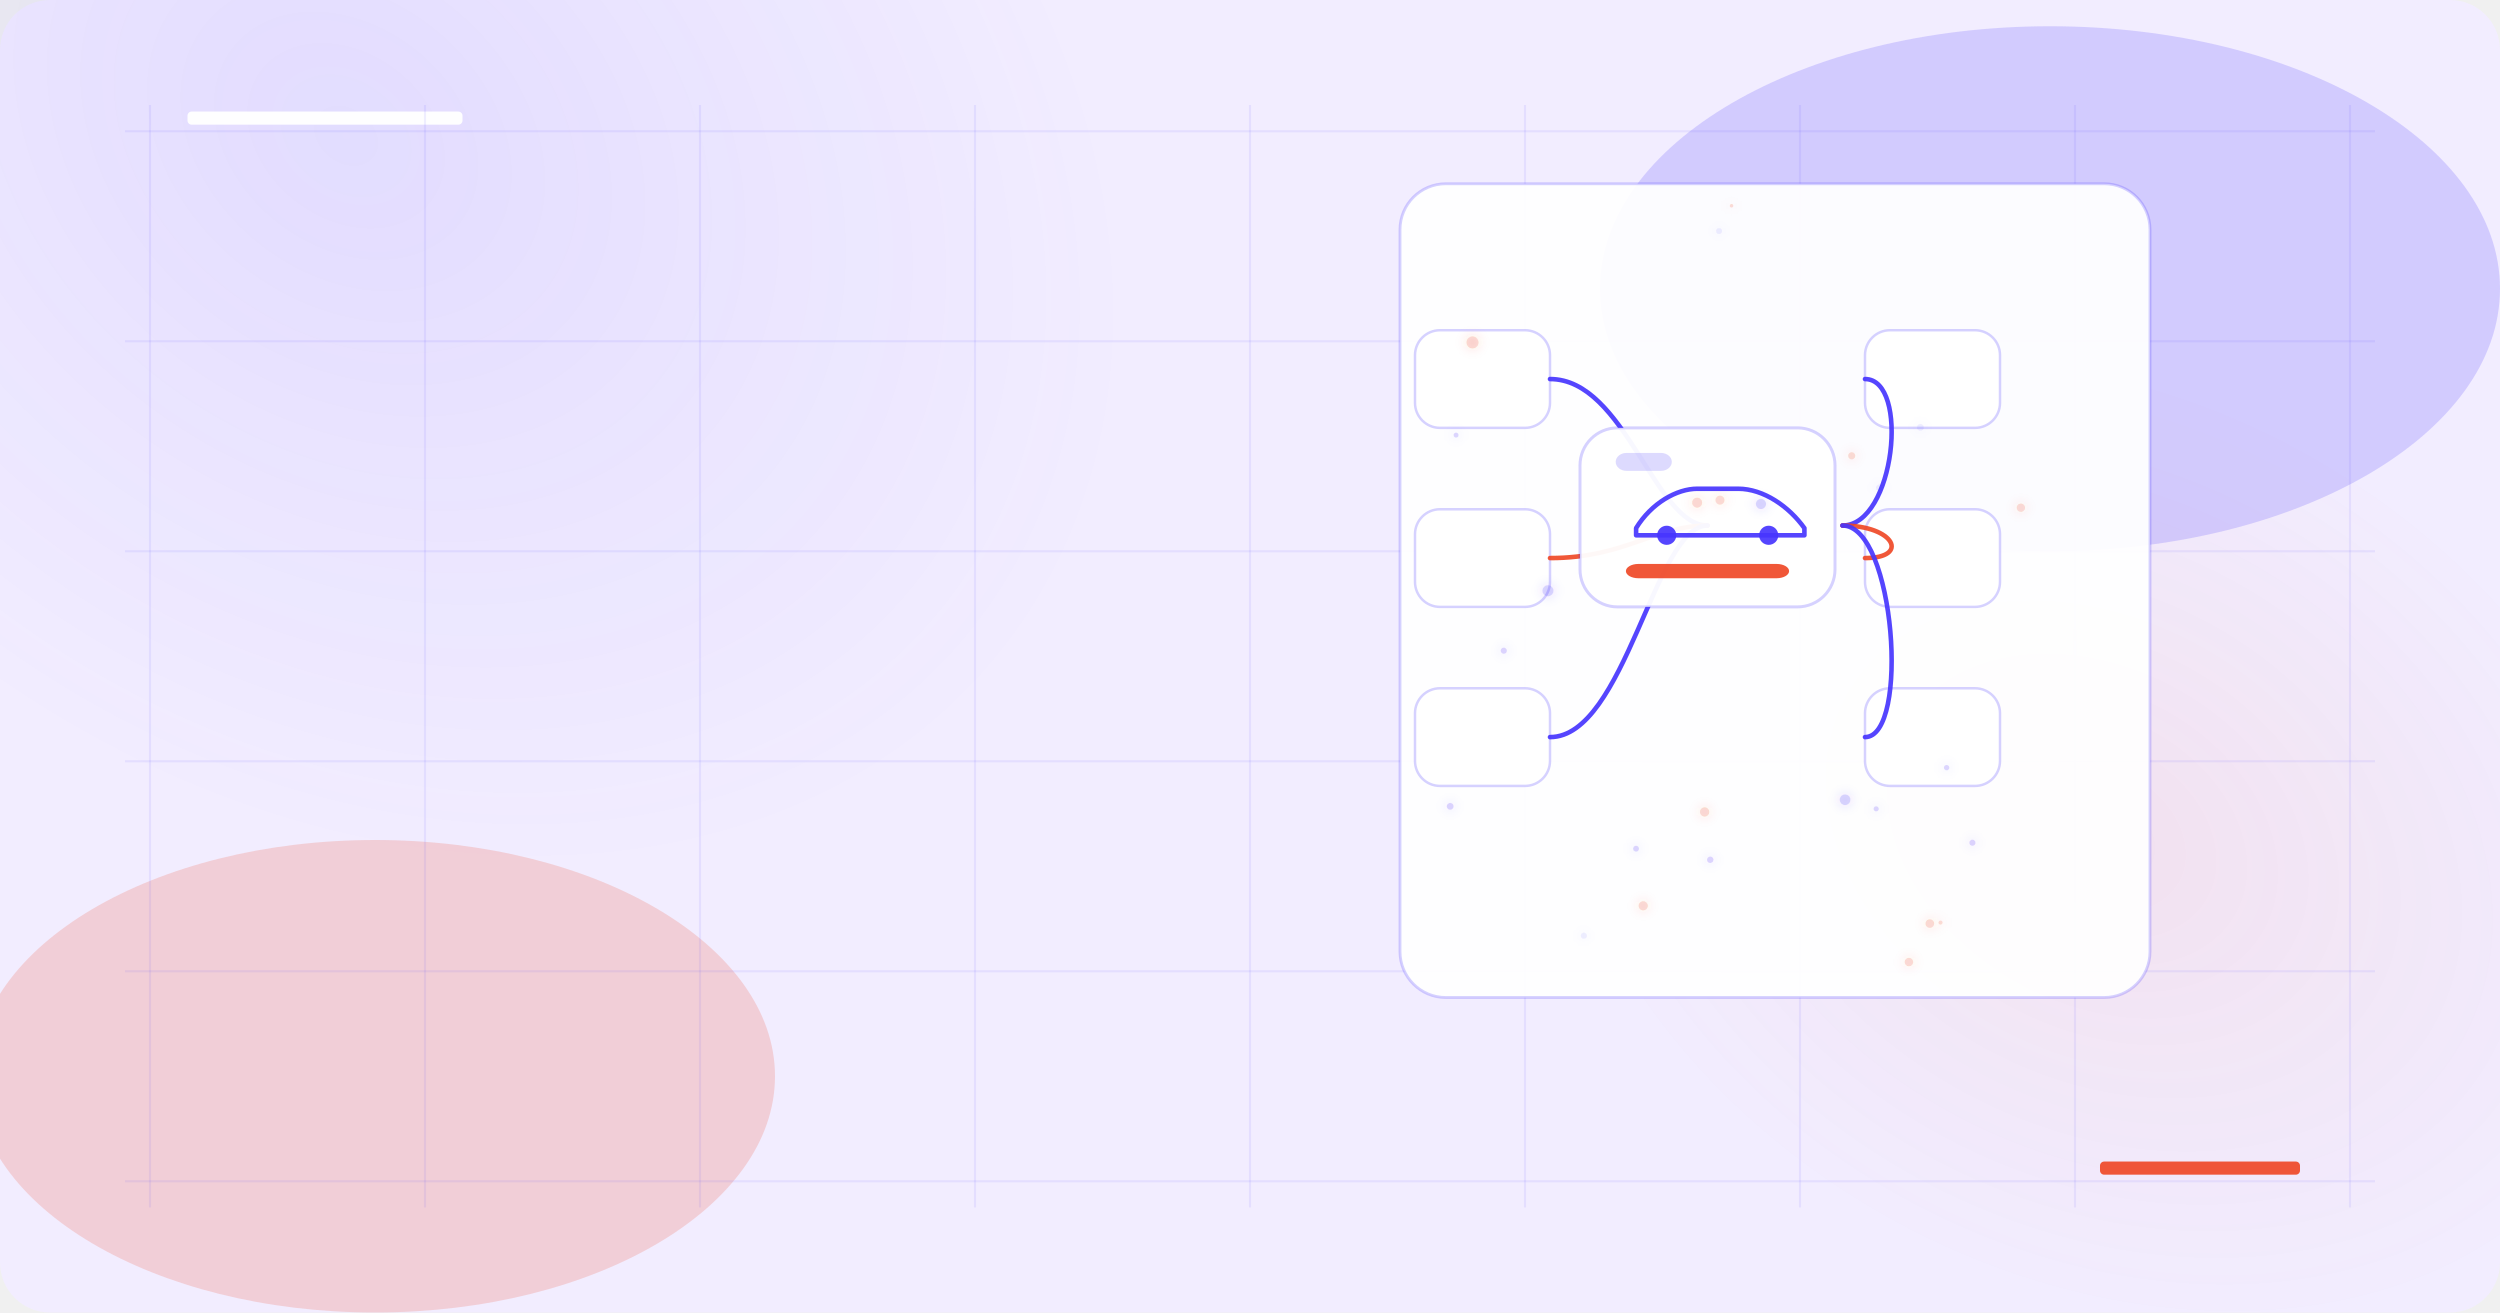
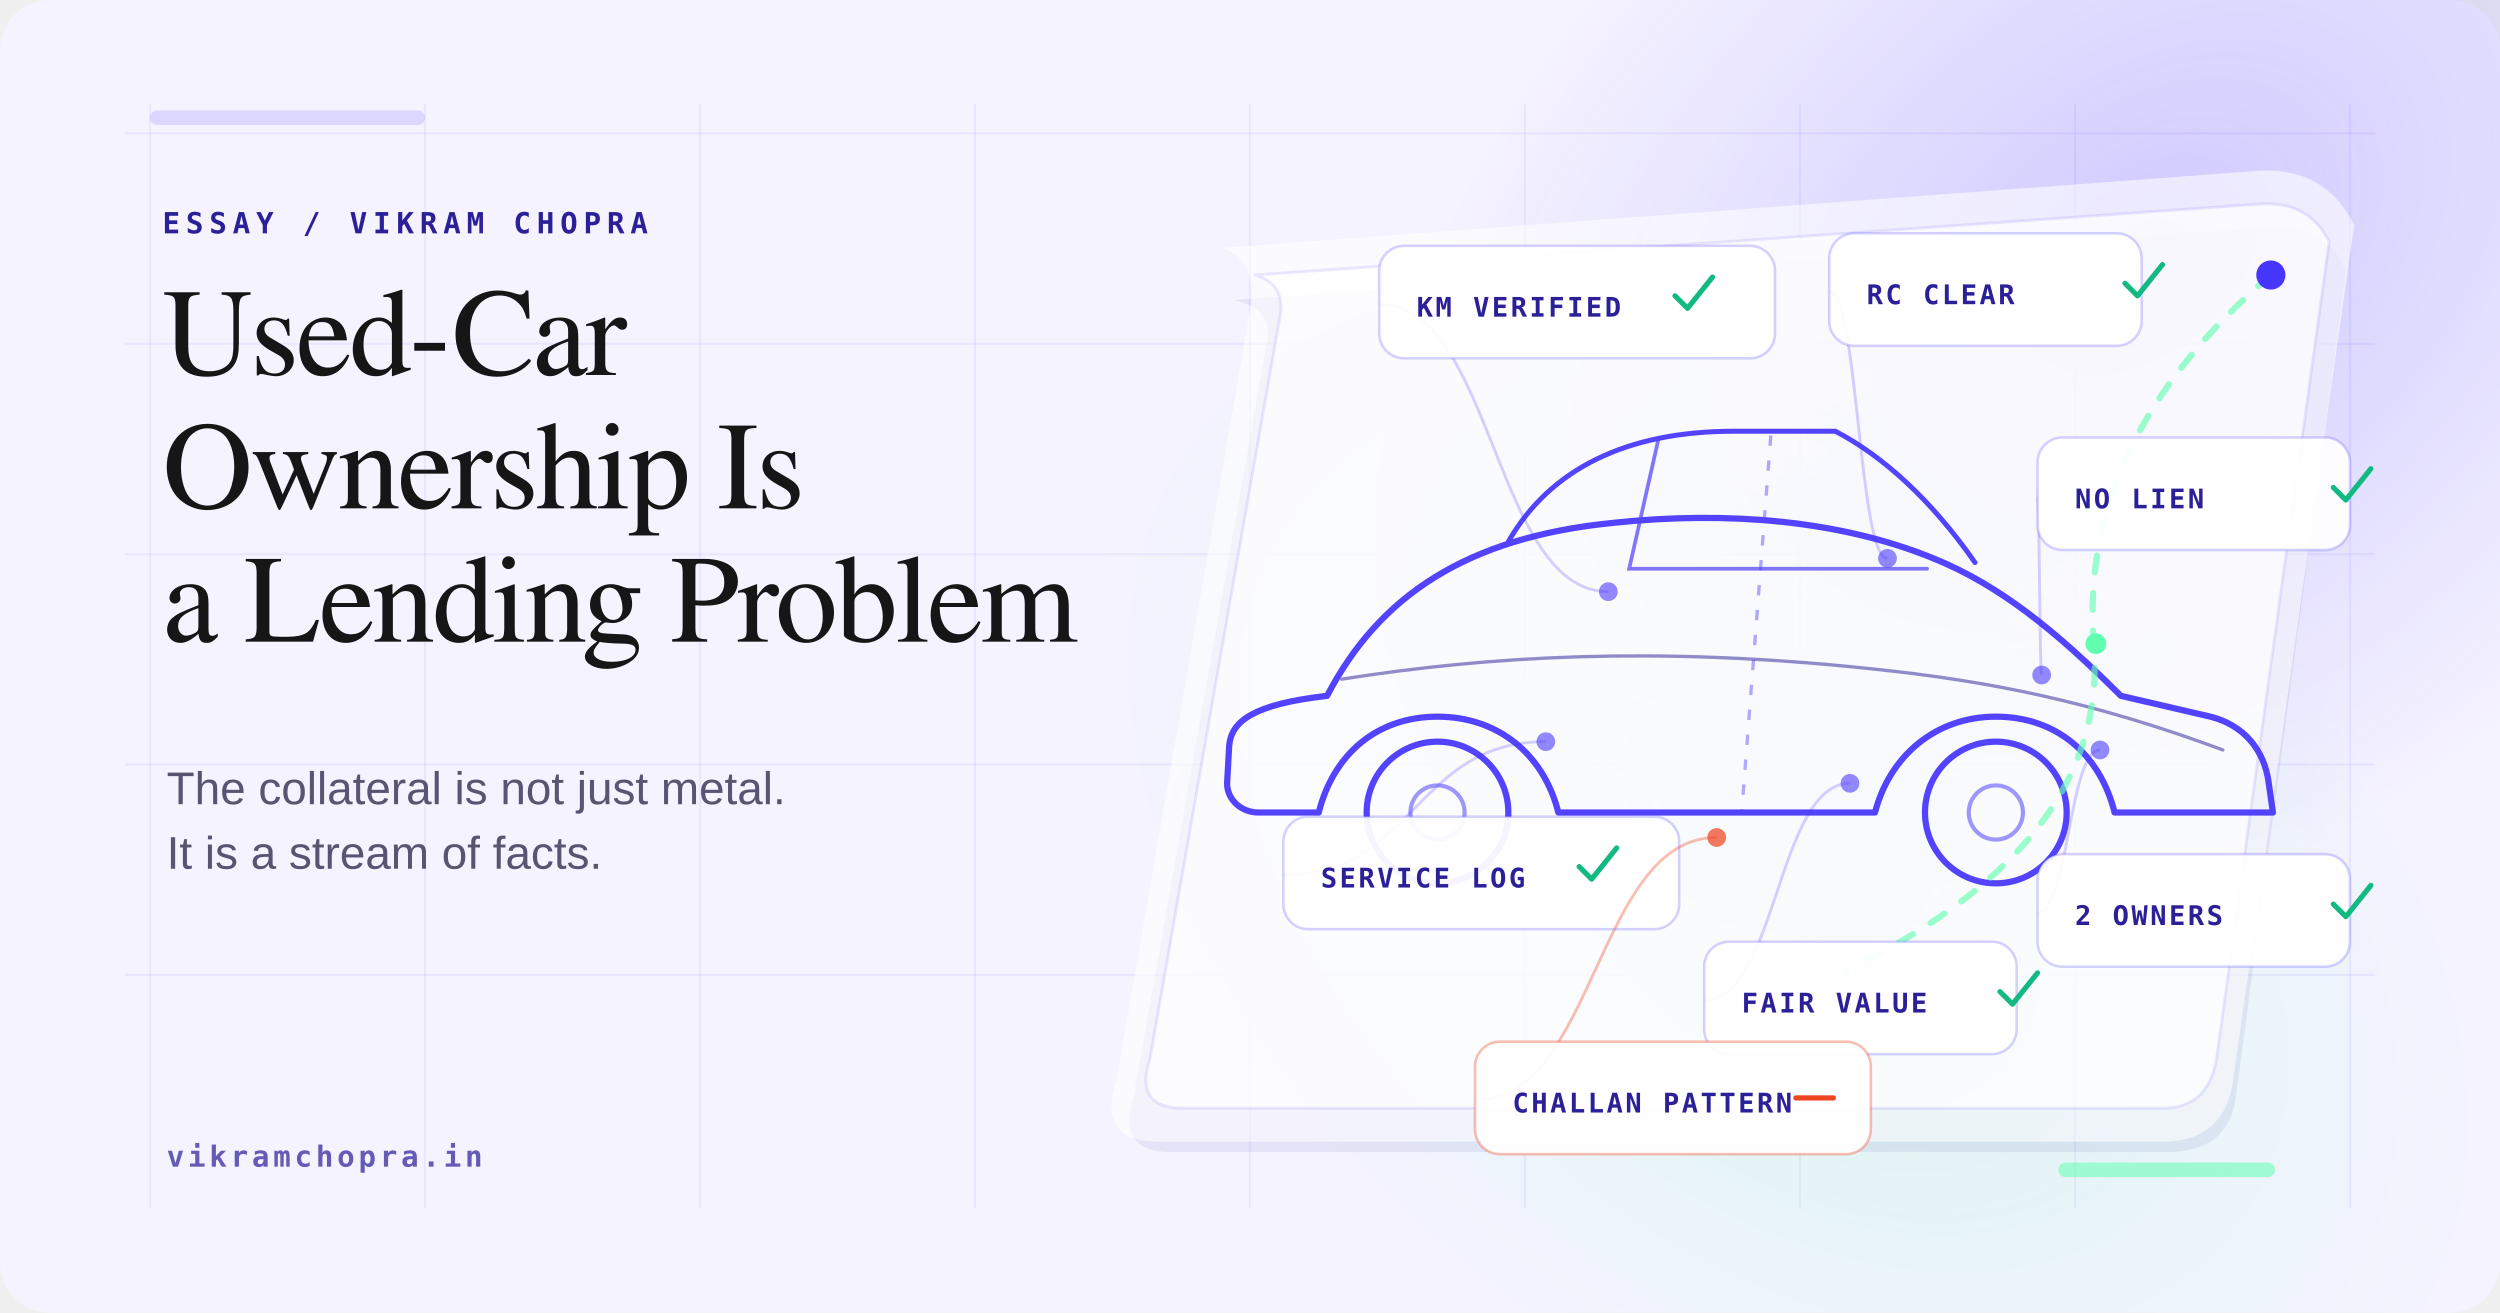
<svg xmlns="http://www.w3.org/2000/svg" width="1200" height="630" viewBox="0 0 1200 630" fill="none">
  <defs>
    <linearGradient id="bg" x1="0" y1="0" x2="1200" y2="630">
-       <stop offset="0%" stop-color="#F2EDFF" />
-       <stop offset="46%" stop-color="#E9E2FF" />
-       <stop offset="100%" stop-color="#DDD2FF" />
+       <stop offset="0%" stop-color="#F5F3FF" />
+       <stop offset="42%" stop-color="#ECE8FF" />
+       <stop offset="100%" stop-color="#DCD5FF" />
    </linearGradient>
-     <radialGradient id="glow-left" cx="0" cy="0" r="1" gradientUnits="userSpaceOnUse" gradientTransform="translate(168 63) rotate(38) scale(408 315)">
-       <stop offset="0%" stop-color="rgba(71,54,254,0.92)" stop-opacity="0.1" />
-       <stop offset="100%" stop-color="rgba(71,54,254,0.92)" stop-opacity="0" />
+     <radialGradient id="glow-blue" cx="0" cy="0" r="1" gradientUnits="userSpaceOnUse" gradientTransform="translate(1025 128) rotate(140) scale(420 280)">
+       <stop offset="0%" stop-color="#4736FE" stop-opacity="0.22" />
+       <stop offset="100%" stop-color="#4736FE" stop-opacity="0" />
    </radialGradient>
-     <radialGradient id="glow-right" cx="0" cy="0" r="1" gradientUnits="userSpaceOnUse" gradientTransform="translate(1008 403.2) rotate(210) scale(288 214.2)">
-       <stop offset="0%" stop-color="rgba(239,69,35,0.9)" stop-opacity="0.08" />
-       <stop offset="100%" stop-color="rgba(239,69,35,0.9)" stop-opacity="0" />
+     <radialGradient id="glow-mint" cx="0" cy="0" r="1" gradientUnits="userSpaceOnUse" gradientTransform="translate(862 428) rotate(218) scale(380 250)">
+       <stop offset="0%" stop-color="#63FFB1" stop-opacity="0.20" />
+       <stop offset="100%" stop-color="#63FFB1" stop-opacity="0" />
    </radialGradient>
-     <filter id="soft-glow" x="-40%" y="-40%" width="180%" height="180%">
-       <feGaussianBlur stdDeviation="7.2" result="blur" />
-       <feMerge>
-         <feMergeNode in="blur" />
-         <feMergeNode in="SourceGraphic" />
-       </feMerge>
-     </filter>
-     <filter id="fine-glow" x="-30%" y="-30%" width="160%" height="160%">
-       <feGaussianBlur stdDeviation="2.88" result="blur" />
-       <feMerge>
-         <feMergeNode in="blur" />
-         <feMergeNode in="SourceGraphic" />
-       </feMerge>
-     </filter>
  </defs>
  <rect width="1200" height="630" rx="24" fill="url(#bg)" />
-   <rect width="1200" height="630" fill="url(#glow-left)" />
-   <rect width="1200" height="630" fill="url(#glow-right)" />
-   <ellipse cx="984" cy="138.6" rx="216" ry="126" fill="rgba(71,54,254,0.18)" />
-   <ellipse cx="180" cy="516.6" rx="192" ry="113.4" fill="rgba(239,69,35,0.18)" />
-   <rect x="90" y="53.55" width="132" height="6.3" rx="2" fill="rgba(255,255,255,0.96)" />
-   <rect x="1008" y="557.55" width="96" height="6.3" rx="2" fill="rgba(239,69,35,0.9)" />
+   <rect width="1200" height="630" fill="url(#glow-blue)" />
+   <rect width="1200" height="630" fill="url(#glow-mint)" />
  <g>
-     <line x1="72" y1="50.4" x2="72" y2="579.6" stroke="rgba(71,54,254,0.08)" stroke-width="1" />
-     <line x1="204" y1="50.4" x2="204" y2="579.6" stroke="rgba(71,54,254,0.08)" stroke-width="1" />
-     <line x1="336" y1="50.4" x2="336" y2="579.6" stroke="rgba(71,54,254,0.08)" stroke-width="1" />
-     <line x1="468" y1="50.4" x2="468" y2="579.6" stroke="rgba(71,54,254,0.08)" stroke-width="1" />
-     <line x1="600" y1="50.4" x2="600" y2="579.6" stroke="rgba(71,54,254,0.08)" stroke-width="1" />
-     <line x1="732" y1="50.4" x2="732" y2="579.6" stroke="rgba(71,54,254,0.08)" stroke-width="1" />
-     <line x1="864" y1="50.4" x2="864" y2="579.6" stroke="rgba(71,54,254,0.08)" stroke-width="1" />
-     <line x1="996" y1="50.4" x2="996" y2="579.6" stroke="rgba(71,54,254,0.08)" stroke-width="1" />
-     <line x1="1128" y1="50.4" x2="1128" y2="579.6" stroke="rgba(71,54,254,0.08)" stroke-width="1" />
-     <line x1="60" y1="63" x2="1140" y2="63" stroke="rgba(71,54,254,0.08)" stroke-width="1" />
-     <line x1="60" y1="163.8" x2="1140" y2="163.8" stroke="rgba(71,54,254,0.08)" stroke-width="1" />
-     <line x1="60" y1="264.6" x2="1140" y2="264.6" stroke="rgba(71,54,254,0.08)" stroke-width="1" />
-     <line x1="60" y1="365.4" x2="1140" y2="365.4" stroke="rgba(71,54,254,0.08)" stroke-width="1" />
-     <line x1="60" y1="466.2" x2="1140" y2="466.2" stroke="rgba(71,54,254,0.08)" stroke-width="1" />
-     <line x1="60" y1="567" x2="1140" y2="567" stroke="rgba(71,54,254,0.08)" stroke-width="1" />
+     <line x1="72" y1="50" x2="72" y2="580" stroke="#4736FE" stroke-opacity="0.07" stroke-width="1" />
+     <line x1="204" y1="50" x2="204" y2="580" stroke="#4736FE" stroke-opacity="0.07" stroke-width="1" />
+     <line x1="336" y1="50" x2="336" y2="580" stroke="#4736FE" stroke-opacity="0.07" stroke-width="1" />
+     <line x1="468" y1="50" x2="468" y2="580" stroke="#4736FE" stroke-opacity="0.07" stroke-width="1" />
+     <line x1="600" y1="50" x2="600" y2="580" stroke="#4736FE" stroke-opacity="0.07" stroke-width="1" />
+     <line x1="732" y1="50" x2="732" y2="580" stroke="#4736FE" stroke-opacity="0.07" stroke-width="1" />
+     <line x1="864" y1="50" x2="864" y2="580" stroke="#4736FE" stroke-opacity="0.07" stroke-width="1" />
+     <line x1="996" y1="50" x2="996" y2="580" stroke="#4736FE" stroke-opacity="0.07" stroke-width="1" />
+     <line x1="1128" y1="50" x2="1128" y2="580" stroke="#4736FE" stroke-opacity="0.07" stroke-width="1" />
+     <line x1="60" y1="64" x2="1140" y2="64" stroke="#4736FE" stroke-opacity="0.07" stroke-width="1" />
+     <line x1="60" y1="165" x2="1140" y2="165" stroke="#4736FE" stroke-opacity="0.07" stroke-width="1" />
+     <line x1="60" y1="266" x2="1140" y2="266" stroke="#4736FE" stroke-opacity="0.07" stroke-width="1" />
+     <line x1="60" y1="367" x2="1140" y2="367" stroke="#4736FE" stroke-opacity="0.07" stroke-width="1" />
+     <line x1="60" y1="468" x2="1140" y2="468" stroke="#4736FE" stroke-opacity="0.07" stroke-width="1" />
  </g>
-   <g>
-     <rect x="672" y="88.2" width="360" height="390.6" rx="22" fill="rgba(255,255,255,0.94)" stroke="rgba(71,54,254,0.22)" stroke-width="1.368" />
-     <rect x="679.2" y="158.508" width="64.8" height="46.872" rx="12" fill="rgba(255,255,255,0.94)" stroke="rgba(71,54,254,0.22)" stroke-width="1.2" />
-     <rect x="895.2" y="158.508" width="64.8" height="46.872" rx="12" fill="rgba(255,255,255,0.94)" stroke="rgba(71,54,254,0.22)" stroke-width="1.2" />
-     <path d="M 744 181.944 C 780 181.944, 794.4 252.252, 819.6 252.252" stroke="rgba(71,54,254,0.92)" stroke-width="2.2" fill="none" stroke-linecap="round" />
-     <path d="M 884.4 252.252 C 909.6 252.252, 916.8 181.944, 895.2 181.944" stroke="rgba(71,54,254,0.92)" stroke-width="2.2" fill="none" stroke-linecap="round" />
-     <rect x="679.2" y="244.44" width="64.8" height="46.872" rx="12" fill="rgba(255,255,255,0.94)" stroke="rgba(71,54,254,0.22)" stroke-width="1.2" />
-     <rect x="895.2" y="244.44" width="64.8" height="46.872" rx="12" fill="rgba(255,255,255,0.94)" stroke="rgba(71,54,254,0.22)" stroke-width="1.2" />
-     <path d="M 744 267.876 C 780 267.876, 794.4 252.252, 819.6 252.252" stroke="rgba(239,69,35,0.9)" stroke-width="2.2" fill="none" stroke-linecap="round" />
-     <path d="M 884.4 252.252 C 909.6 252.252, 916.8 267.876, 895.2 267.876" stroke="rgba(239,69,35,0.9)" stroke-width="2.2" fill="none" stroke-linecap="round" />
-     <rect x="679.2" y="330.372" width="64.8" height="46.872" rx="12" fill="rgba(255,255,255,0.94)" stroke="rgba(71,54,254,0.22)" stroke-width="1.2" />
-     <rect x="895.2" y="330.372" width="64.8" height="46.872" rx="12" fill="rgba(255,255,255,0.94)" stroke="rgba(71,54,254,0.22)" stroke-width="1.2" />
-     <path d="M 744 353.808 C 780 353.808, 794.4 252.252, 819.6 252.252" stroke="rgba(71,54,254,0.92)" stroke-width="2.2" fill="none" stroke-linecap="round" />
-     <path d="M 884.4 252.252 C 909.6 252.252, 916.8 353.808, 895.2 353.808" stroke="rgba(71,54,254,0.92)" stroke-width="2.2" fill="none" stroke-linecap="round" />
+   <rect x="72" y="53" width="132" height="7" rx="3.5" fill="#4736FE" opacity="0.15" />
+   <rect x="988" y="558" width="104" height="7" rx="3.5" fill="#63FFB1" opacity="0.55" />
+   <g transform="translate(0 0)">
+     <text x="78" y="112" font-family="Menlo, monospace" fill="#2B2098" font-size="14" font-weight="700" letter-spacing="2.8">ESSAY / VIKRAM CHOPRA</text>
+     <text x="78" y="180" font-family="Georgia, Times, serif" fill="#161616" font-size="60" font-weight="500" letter-spacing="-1.2">
+       <tspan x="78" dy="0">Used-Car</tspan>
+       <tspan x="78" dy="64">Ownership Is</tspan>
+       <tspan x="78" dy="64">a Lending Problem</tspan>
+     </text>
+     <text x="80" y="386" font-family="Arial, sans-serif" fill="#3D3658" font-size="22" font-weight="400" opacity="0.84">
+       <tspan x="80" dy="0">The collateral is not just metal.</tspan>
+       <tspan x="80" dy="31">It is a stream of facts.</tspan>
+     </text>
+     <text x="80" y="560" font-family="Menlo, monospace" fill="#2B2098" font-size="14" font-weight="600" letter-spacing="1.8" opacity="0.72">vikramchopra.in</text>
    <g>
-       <rect x="758.4" y="205.38" width="122.4" height="85.932" rx="18" fill="rgba(255,255,255,0.96)" stroke="rgba(71,54,254,0.22)" stroke-width="1.44" />
-       <rect x="775.536" y="217.41" width="26.928" height="8.593" rx="5.156" fill="rgba(71,54,254,0.18)" />
-       <path d="M 785.328 253.502 C 792.672 241.471, 804.912 234.597, 814.704 234.597 L 834.288 234.597 C 846.528 234.597, 858.768 243.19, 866.112 253.502 L 866.112 256.939 L 785.328 256.939 Z" fill="none" stroke="rgba(71,54,254,0.92)" stroke-width="2.2" stroke-linecap="round" stroke-linejoin="round" />
-       <circle cx="800.016" cy="256.939" r="4.6" fill="rgba(71,54,254,0.92)" />
-       <circle cx="848.976" cy="256.939" r="4.6" fill="rgba(71,54,254,0.92)" />
-       <rect x="780.432" y="270.688" width="78.336" height="6.875" rx="6" fill="rgba(239,69,35,0.9)" />
+       <path d="M592 144 L1092 109 Q1116 107 1126 130 L1073 528 Q1069 553 1040 553 L562 553 Q536 553 544 527 L608 165 Q612 148 592 144Z" fill="#2B2098" opacity="0.08" />
+       <path d="M586 119 L1084 82 Q1116 80 1130 108 L1072 518 Q1068 548 1038 548 L556 548 Q526 548 536 518 L600 149 Q604 124 586 119Z" fill="#FFFFFF" opacity="0.58" />
+       <path d="M602 132 L1084 98 Q1108 96 1118 116 L1064 508 Q1060 532 1038 532 L568 532 Q544 532 552 508 L614 154 Q618 136 602 132Z" fill="#FFFFFF" opacity="0.70" stroke="#4736FE" stroke-opacity="0.16" stroke-width="1.4" />
    </g>
-     <g filter="url(#fine-glow)">
-       <circle cx="845.27" cy="241.90" r="2.44" fill="rgba(71,54,254,0.18)" />
-       <circle cx="931.45" cy="442.85" r="0.96" fill="rgba(239,69,35,0.18)" />
-       <circle cx="814.63" cy="241.28" r="2.38" fill="rgba(239,69,35,0.18)" />
-       <circle cx="921.78" cy="205.14" r="1.61" fill="rgba(71,54,254,0.08)" />
-       <circle cx="825.59" cy="240.07" r="2.14" fill="rgba(239,69,35,0.18)" />
-       <circle cx="934.37" cy="368.48" r="1.29" fill="rgba(71,54,254,0.18)" />
-       <circle cx="785.30" cy="407.37" r="1.40" fill="rgba(71,54,254,0.18)" />
-       <circle cx="721.82" cy="312.35" r="1.47" fill="rgba(71,54,254,0.18)" />
-       <circle cx="885.64" cy="383.89" r="2.54" fill="rgba(71,54,254,0.18)" />
-       <circle cx="698.91" cy="208.85" r="1.18" fill="rgba(71,54,254,0.18)" />
-       <circle cx="743.02" cy="283.56" r="2.63" fill="rgba(71,54,254,0.18)" />
-       <circle cx="760.26" cy="449.14" r="1.47" fill="rgba(71,54,254,0.08)" />
-       <circle cx="888.82" cy="218.79" r="1.70" fill="rgba(239,69,35,0.18)" />
-       <circle cx="788.74" cy="434.79" r="2.18" fill="rgba(239,69,35,0.18)" />
-       <circle cx="916.29" cy="461.78" r="2.00" fill="rgba(239,69,35,0.18)" />
-       <circle cx="970.02" cy="243.70" r="1.97" fill="rgba(239,69,35,0.18)" />
-       <circle cx="926.32" cy="443.32" r="2.04" fill="rgba(239,69,35,0.18)" />
-       <circle cx="820.92" cy="412.70" r="1.53" fill="rgba(71,54,254,0.18)" />
-       <circle cx="946.76" cy="404.52" r="1.47" fill="rgba(71,54,254,0.18)" />
-       <circle cx="696.09" cy="387.05" r="1.64" fill="rgba(71,54,254,0.18)" />
-       <circle cx="706.81" cy="164.36" r="2.86" fill="rgba(239,69,35,0.18)" />
-       <circle cx="825.16" cy="110.91" r="1.42" fill="rgba(71,54,254,0.08)" />
-       <circle cx="818.21" cy="389.74" r="2.20" fill="rgba(239,69,35,0.18)" />
-       <circle cx="831.13" cy="98.77" r="0.83" fill="rgba(239,69,35,0.18)" />
-       <circle cx="900.58" cy="388.24" r="1.22" fill="rgba(71,54,254,0.18)" />
-       <circle cx="902.19" cy="234.21" r="1.67" fill="rgba(71,54,254,0.08)" />
+     <g opacity="0.93">
+       <path d="M637 334 C662 286 704 258 774 251 C830 245 884 250 928 268 C960 281 987 303 1018 334 L1061 344 C1077 348 1087 360 1089 376 L1091 390 L1015 390 C1008 362 987 344 958 344 C929 344 907 363 900 390 L748 390 C741 362 719 344 690 344 C661 344 640 362 633 390 L604 390 C596 390 589 384 589 376 L590 358 C591 346 602 338 637 334Z" stroke="#4736FE" stroke-width="3" fill="none" stroke-linecap="round" stroke-linejoin="round" />
+       <path d="M724 260 C744 225 781 207 832 207 L881 207 C904 219 927 240 948 270" stroke="#4736FE" stroke-width="2.4" fill="none" stroke-linecap="round" />
+       <path d="M796 211 L782 273 L925 273" stroke="#4736FE" stroke-width="1.8" opacity="0.72" fill="none" stroke-linecap="round" />
+       <path d="M850 209 L836 390" stroke="#4736FE" stroke-width="1.6" opacity="0.45" fill="none" stroke-dasharray="5 7" />
+       <path d="M644 326 C714 315 794 310 898 321 C956 327 1005 337 1067 360" stroke="#2B2098" stroke-width="1.6" opacity="0.55" fill="none" stroke-linecap="round" />
+       <circle cx="690" cy="390" r="34" stroke="#4736FE" stroke-width="3" fill="none" />
+       <circle cx="690" cy="390" r="13" stroke="#4736FE" stroke-width="2" opacity="0.55" fill="none" />
+       <circle cx="958" cy="390" r="34" stroke="#4736FE" stroke-width="3" fill="none" />
+       <circle cx="958" cy="390" r="13" stroke="#4736FE" stroke-width="2" opacity="0.55" fill="none" />
+     </g>
+     <g>
+       <path d="M1090 132 C1028 185 1000 244 1005 309 C1010 370 974 423 886 466" stroke="#63FFB1" stroke-width="3" stroke-linecap="round" stroke-dasharray="8 10" opacity="0.64" />
+       <circle cx="1090" cy="132" r="7" fill="#4736FE" />
+       <circle cx="1006" cy="309" r="5" fill="#63FFB1" />
+     </g>
+     <g>
+       <path d="M662 146 C717 146, 717 284, 772 284" stroke="#4736FE" stroke-opacity="0.22" stroke-width="1.4" fill="none" />
+       <circle cx="772" cy="284" r="4.5" fill="#4736FE" opacity="0.58" />
+       <rect x="662" y="118" width="190" height="54" rx="12" fill="#FFFFFF" fill-opacity="0.94" stroke="#4736FE" stroke-opacity="0.22" stroke-width="1.25" />
+       <text x="680" y="152" font-family="Menlo, monospace" fill="#2B2098" font-size="13" font-weight="700" letter-spacing="1.2">KM VERIFIED</text>
+       <path d="M804 142 l6 6 l12 -15" stroke="#12B981" stroke-width="2.5" stroke-linecap="round" stroke-linejoin="round" />
+     </g>
+     <g>
+       <path d="M878 140 C892 140, 892 268, 906 268" stroke="#4736FE" stroke-opacity="0.22" stroke-width="1.4" fill="none" />
+       <circle cx="906" cy="268" r="4.5" fill="#4736FE" opacity="0.58" />
+       <rect x="878" y="112" width="150" height="54" rx="12" fill="#FFFFFF" fill-opacity="0.94" stroke="#4736FE" stroke-opacity="0.22" stroke-width="1.25" />
+       <text x="896" y="146" font-family="Menlo, monospace" fill="#2B2098" font-size="13" font-weight="700" letter-spacing="1.2">RC CLEAR</text>
+       <path d="M1020 136 l6 6 l12 -15" stroke="#12B981" stroke-width="2.5" stroke-linecap="round" stroke-linejoin="round" />
+     </g>
+     <g>
+       <path d="M978 238 C979 238, 979 324, 980 324" stroke="#4736FE" stroke-opacity="0.22" stroke-width="1.4" fill="none" />
+       <circle cx="980" cy="324" r="4.5" fill="#4736FE" opacity="0.58" />
+       <rect x="978" y="210" width="150" height="54" rx="12" fill="#FFFFFF" fill-opacity="0.94" stroke="#4736FE" stroke-opacity="0.22" stroke-width="1.25" />
+       <text x="996" y="244" font-family="Menlo, monospace" fill="#2B2098" font-size="13" font-weight="700" letter-spacing="1.2">NO LIEN</text>
+       <path d="M1120 234 l6 6 l12 -15" stroke="#12B981" stroke-width="2.5" stroke-linecap="round" stroke-linejoin="round" />
+     </g>
+     <g>
+       <path d="M616 420 C679 420, 679 356, 742 356" stroke="#4736FE" stroke-opacity="0.22" stroke-width="1.4" fill="none" />
+       <circle cx="742" cy="356" r="4.5" fill="#4736FE" opacity="0.58" />
+       <rect x="616" y="392" width="190" height="54" rx="12" fill="#FFFFFF" fill-opacity="0.94" stroke="#4736FE" stroke-opacity="0.22" stroke-width="1.25" />
+       <text x="634" y="426" font-family="Menlo, monospace" fill="#2B2098" font-size="13" font-weight="700" letter-spacing="1.2">SERVICE LOG</text>
+       <path d="M758 416 l6 6 l12 -15" stroke="#12B981" stroke-width="2.5" stroke-linecap="round" stroke-linejoin="round" />
+     </g>
+     <g>
+       <path d="M818 480 C853 480, 853 376, 888 376" stroke="#4736FE" stroke-opacity="0.22" stroke-width="1.4" fill="none" />
+       <circle cx="888" cy="376" r="4.5" fill="#4736FE" opacity="0.58" />
+       <rect x="818" y="452" width="150" height="54" rx="12" fill="#FFFFFF" fill-opacity="0.94" stroke="#4736FE" stroke-opacity="0.22" stroke-width="1.25" />
+       <text x="836" y="486" font-family="Menlo, monospace" fill="#2B2098" font-size="13" font-weight="700" letter-spacing="1.2">FAIR VALUE</text>
+       <path d="M960 476 l6 6 l12 -15" stroke="#12B981" stroke-width="2.5" stroke-linecap="round" stroke-linejoin="round" />
+     </g>
+     <g>
+       <path d="M978 438 C993 438, 993 360, 1008 360" stroke="#4736FE" stroke-opacity="0.22" stroke-width="1.4" fill="none" />
+       <circle cx="1008" cy="360" r="4.5" fill="#4736FE" opacity="0.58" />
+       <rect x="978" y="410" width="150" height="54" rx="12" fill="#FFFFFF" fill-opacity="0.94" stroke="#4736FE" stroke-opacity="0.22" stroke-width="1.25" />
+       <text x="996" y="444" font-family="Menlo, monospace" fill="#2B2098" font-size="13" font-weight="700" letter-spacing="1.2">2 OWNERS</text>
+       <path d="M1120 434 l6 6 l12 -15" stroke="#12B981" stroke-width="2.5" stroke-linecap="round" stroke-linejoin="round" />
+     </g>
+     <g>
+       <path d="M708 528 C766 528, 766 402, 824 402" stroke="#EF4523" stroke-opacity="0.34" stroke-width="1.4" fill="none" />
+       <circle cx="824" cy="402" r="4.5" fill="#EF4523" opacity="0.72" />
+       <rect x="708" y="500" width="190" height="54" rx="12" fill="#FFFFFF" fill-opacity="0.94" stroke="#EF4523" stroke-opacity="0.34" stroke-width="1.25" />
+       <text x="726" y="534" font-family="Menlo, monospace" fill="#2B2098" font-size="13" font-weight="700" letter-spacing="1.2">CHALLAN PATTERN</text>
+       <path d="M862 527 h18" stroke="#EF4523" stroke-width="2.5" stroke-linecap="round" />
    </g>
  </g>
</svg>
